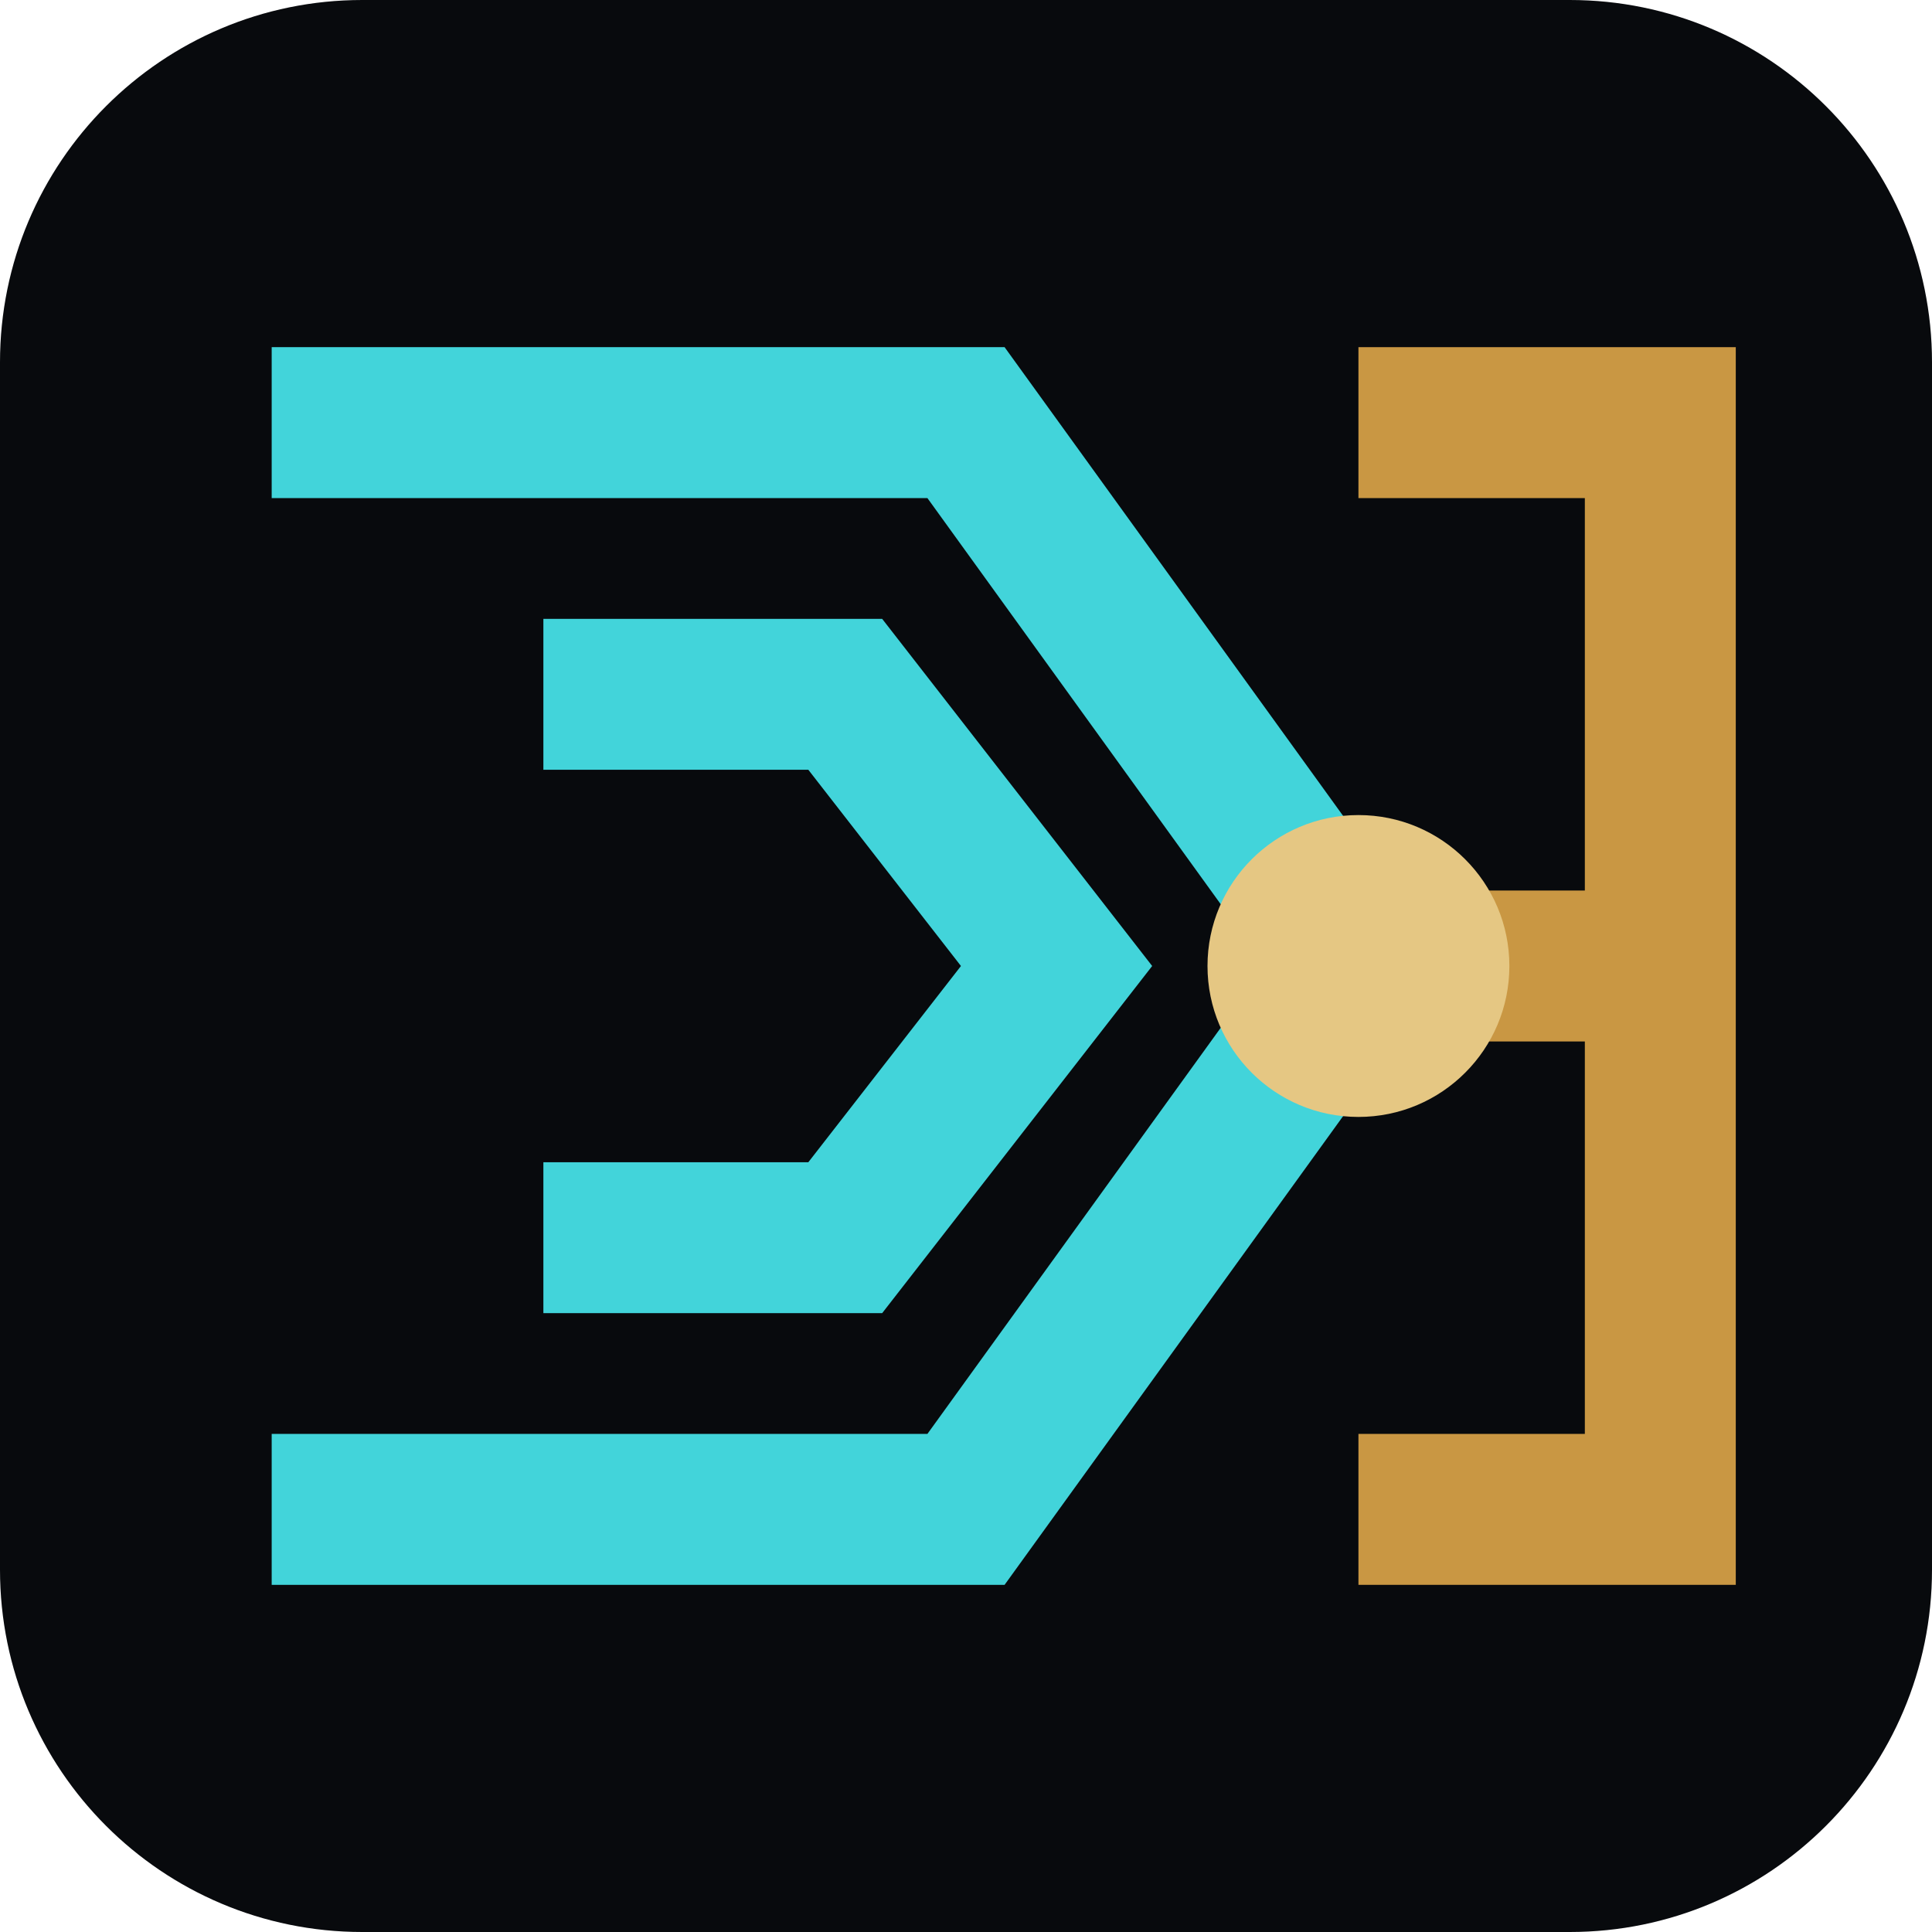
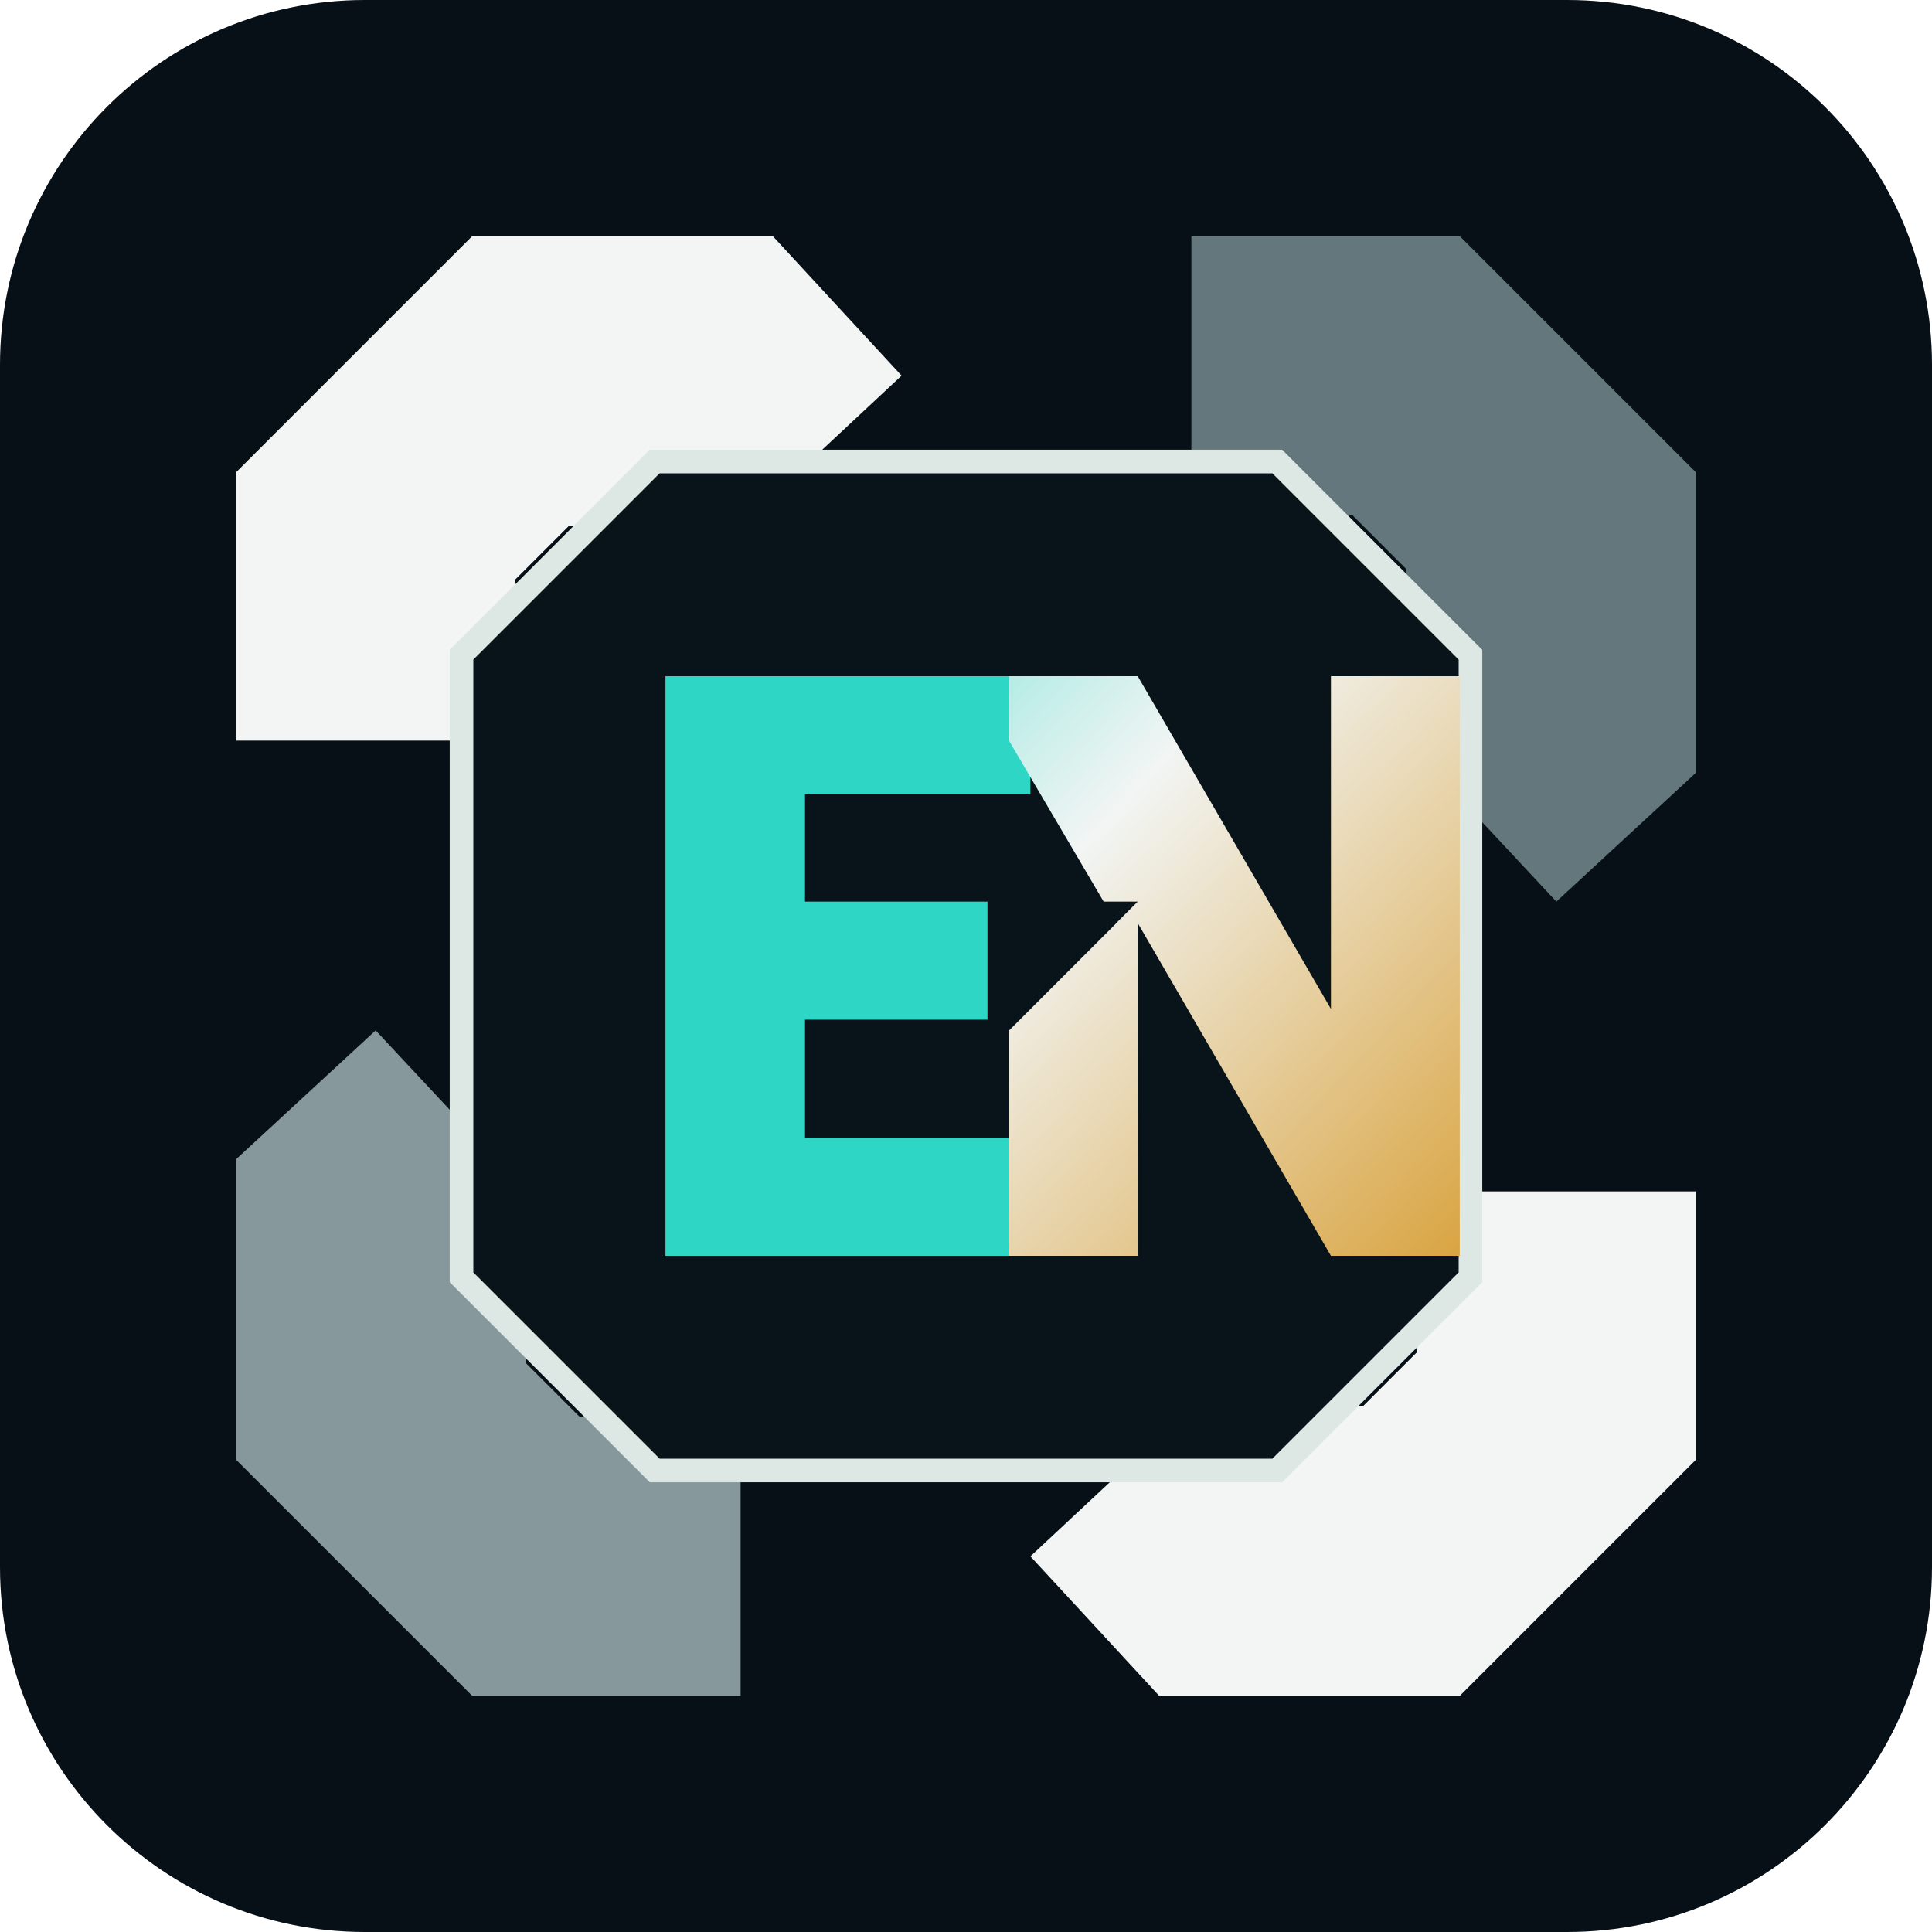
- <svg xmlns="http://www.w3.org/2000/svg" viewBox="0 0 64 64" role="img" aria-labelledby="title">
-   <rect width="64" height="64" rx="12" fill="#080A0D" />
-   <path d="M9 14h23l13 18-13 18H9M18 23h10l7 9-7 9H18" fill="none" stroke="#42D4DA" stroke-width="5" />
-   <path d="M45 14h10v36H45M45 32h12" fill="none" stroke="#C99743" stroke-width="5" />
-   <circle cx="45" cy="32" r="5" fill="#E5C783" />
+ <svg xmlns="http://www.w3.org/2000/svg" viewBox="0 0 180 180">
+   <rect width="180" height="180" rx="34" fill="#071016" />
+   <defs>
+     <linearGradient id="e" x1="52" y1="55" x2="128" y2="126" gradientUnits="userSpaceOnUse">
+       <stop stop-color="#2ED7C5" />
+       <stop offset=".5" stop-color="#F2F5F4" />
+       <stop offset="1" stop-color="#D9A441" />
+     </linearGradient>
+     <linearGradient id="m" x1="22" y1="20" x2="157" y2="156">
+       <stop stop-color="#F2F5F4" />
+       <stop offset=".5" stop-color="#85979A" />
+       <stop offset="1" stop-color="#3B5057" />
+     </linearGradient>
+   </defs>
+   <path d="M22 69V44l22-22h28l12 13-15 14H53L48 54v15Z" fill="url(#m)" />
+   <path d="M111 22h25l22 22v28l-13 12-14-15V53l-5-5h-15Z" fill="#64777D" />
+   <path d="M158 111v25l-22 22h-28l-12-13 15-14h16l5-5v-15Z" fill="url(#m)" />
+   <path d="M69 158H44l-22-22v-28l13-12 14 15v16l5 5h15Z" fill="#86989B" />
+   <path d="M61 43h58l18 18v58l-18 18H61l-18-18V61Z" fill="#08141A" stroke="#DDE7E4" stroke-width="2.2" />
+   <path d="M62 63h34v11H75v10h17v11H75v11h22v11H62Z" fill="#2ED7C5" />
+   <path d="M94 63h12l18 31V63h12v54h-12l-18-31v31H94V96l10-10-10-17Z" fill="url(#e)" />
+   <path d="M94 84h12L94 96Z" fill="#08141A" />
</svg>
